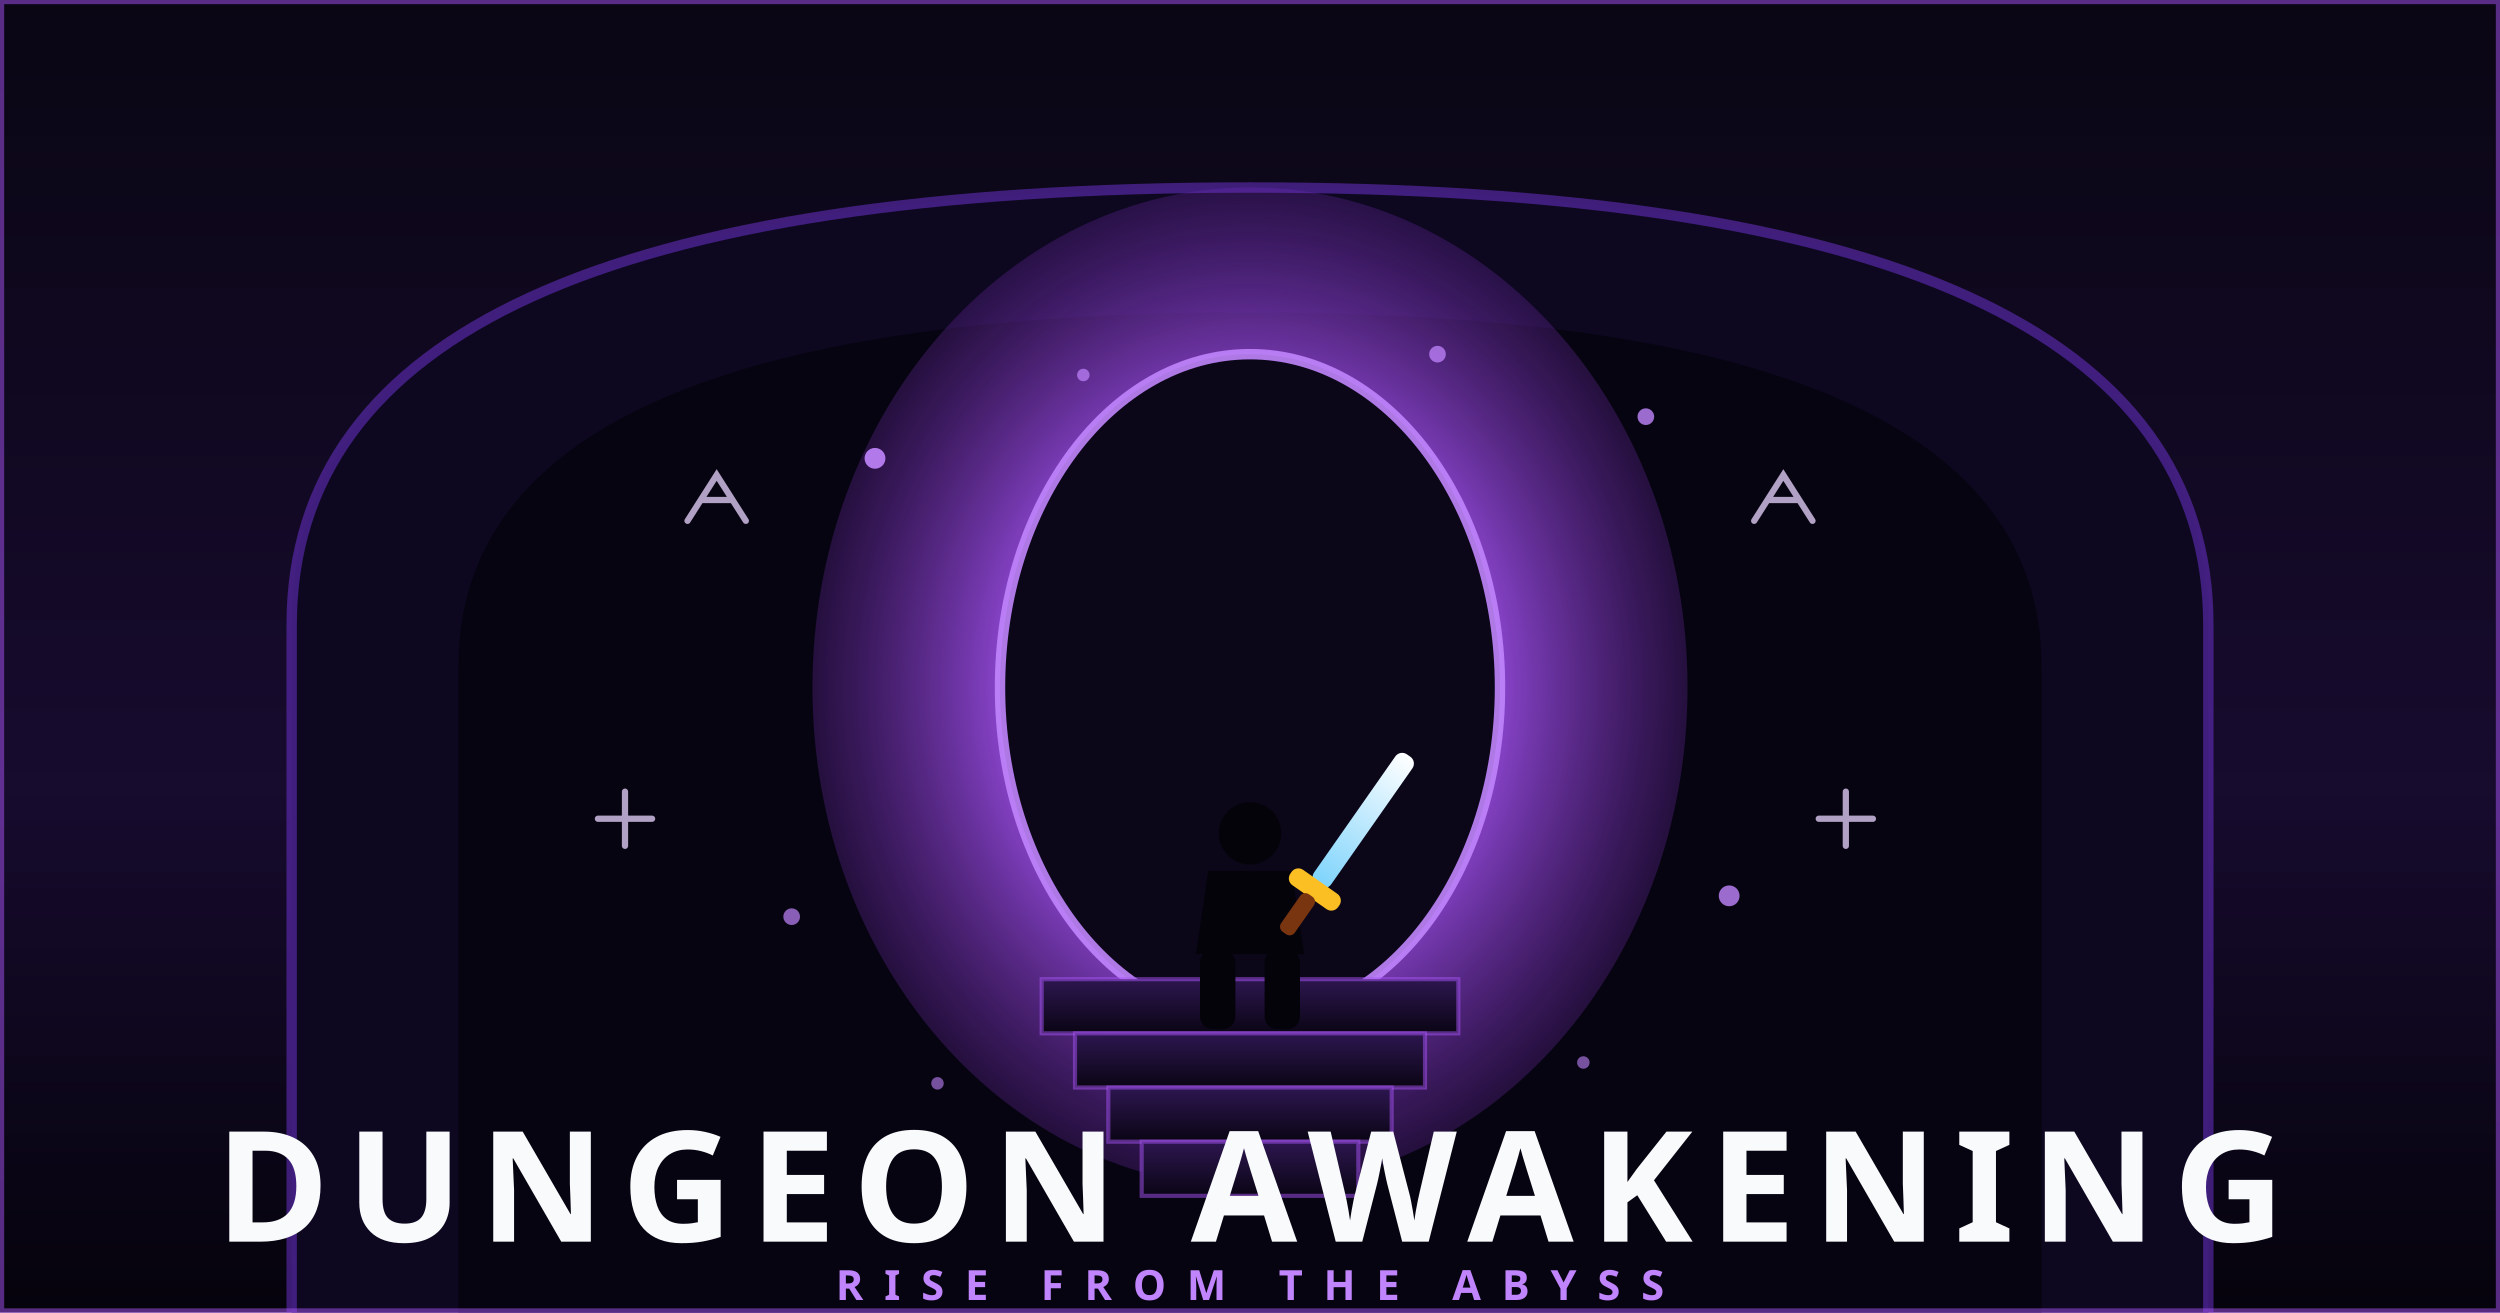
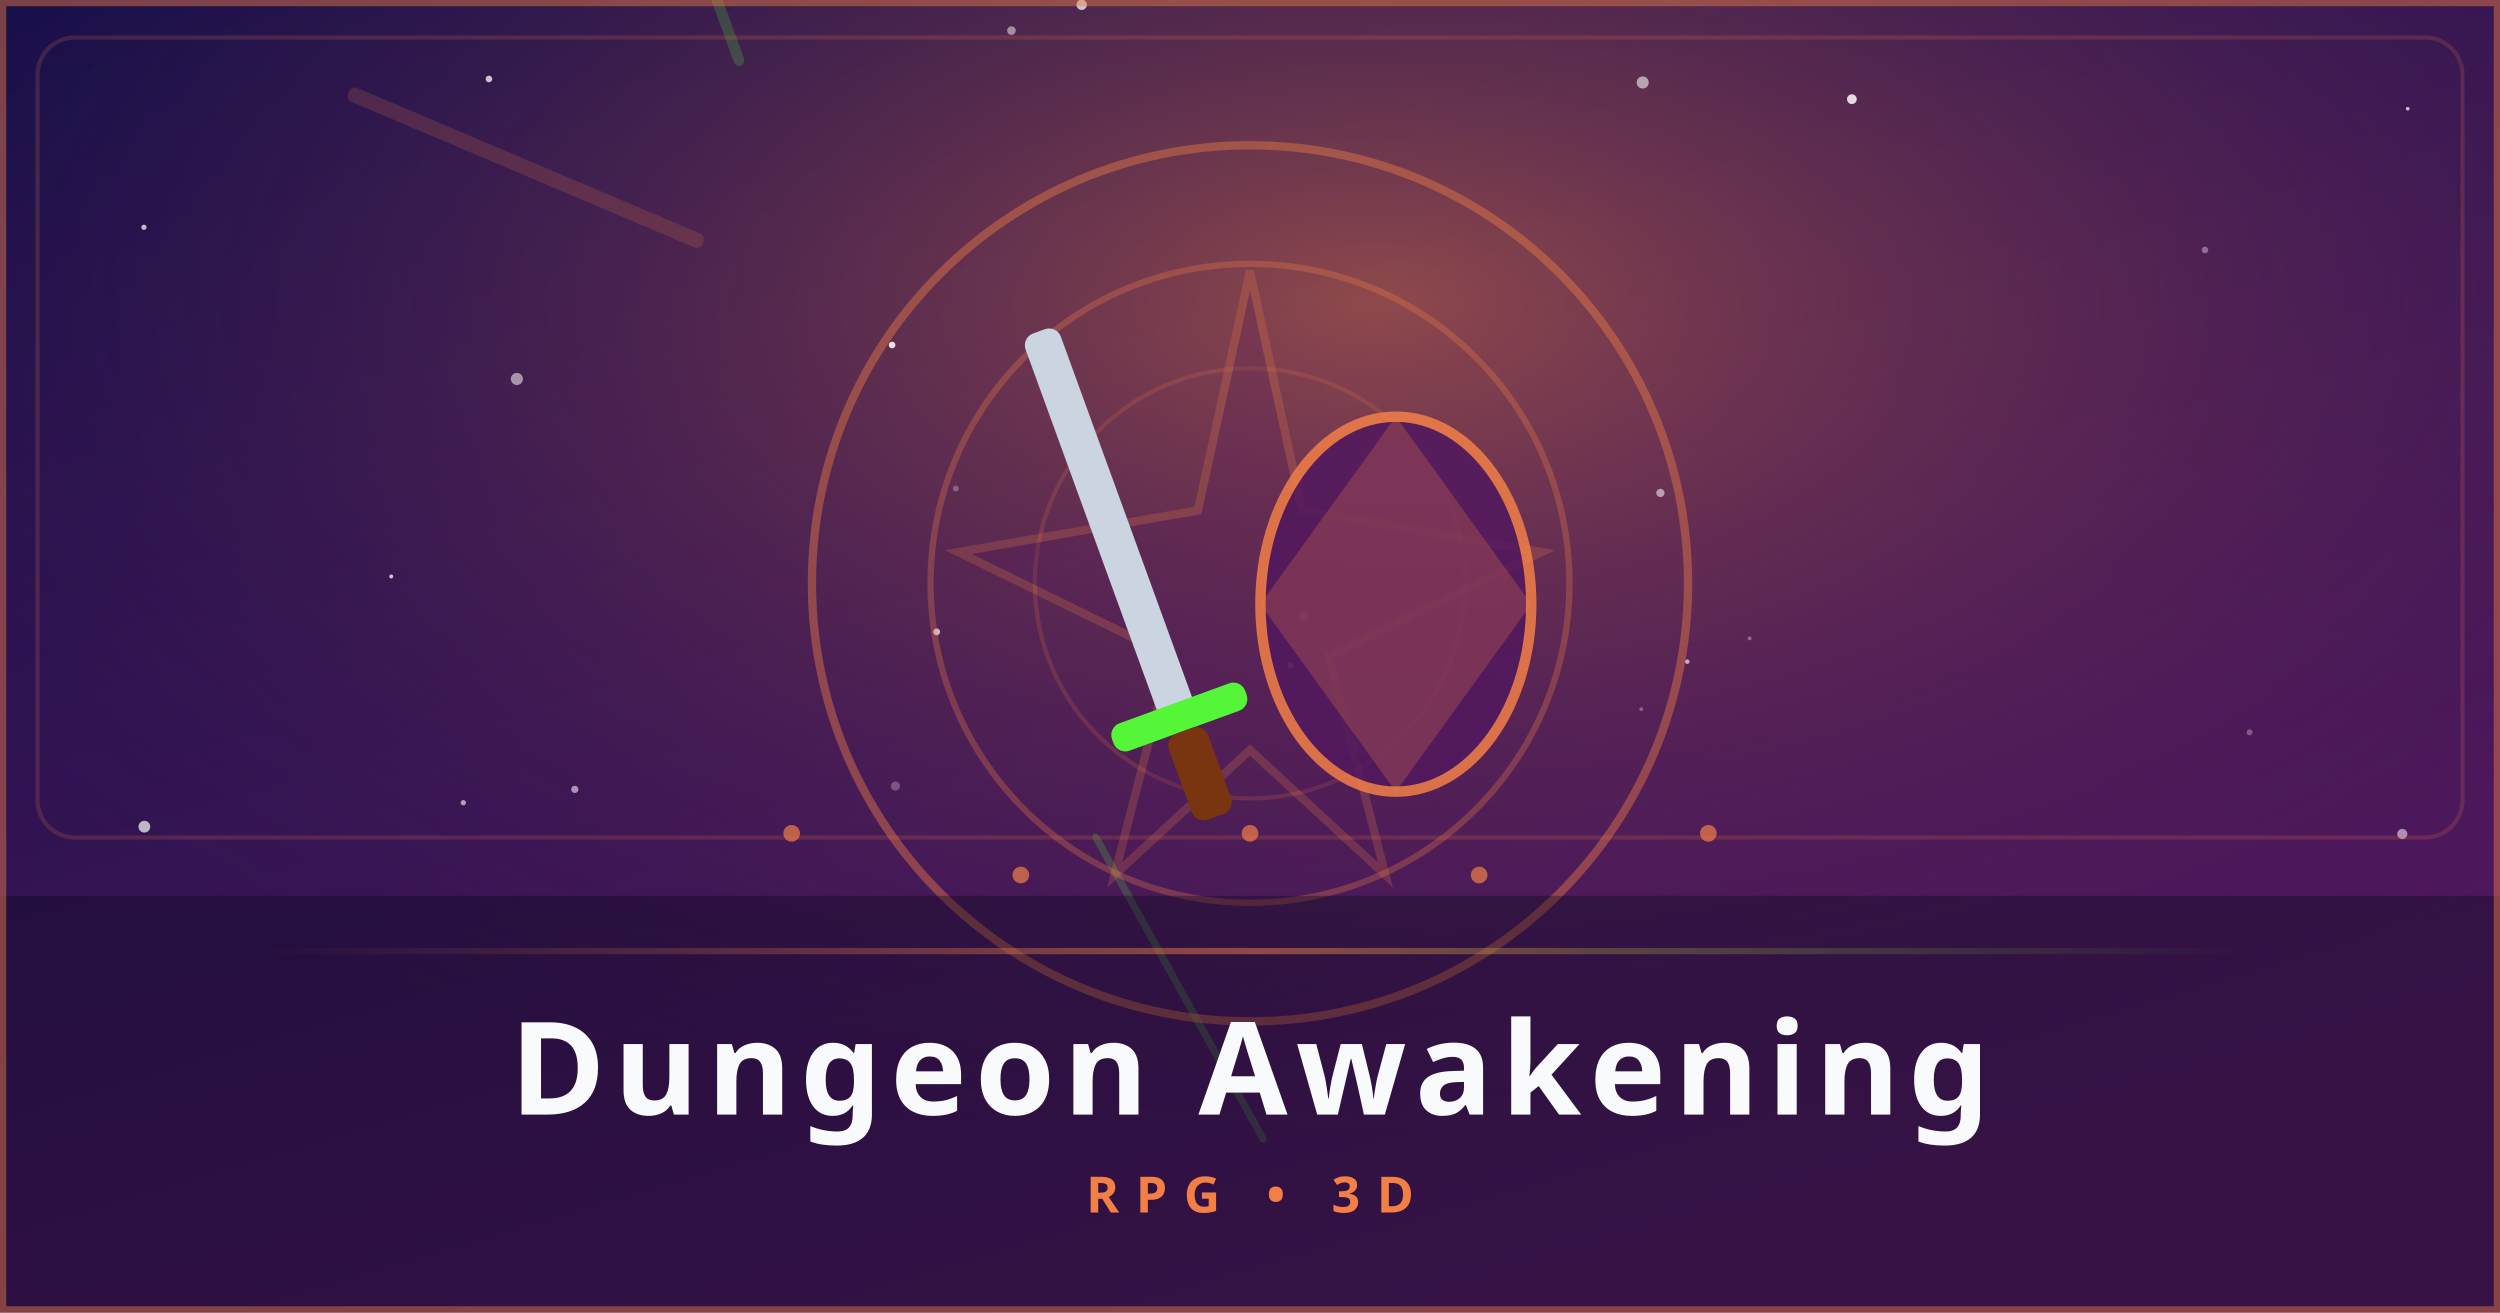
<svg xmlns="http://www.w3.org/2000/svg" viewBox="0 0 1200 630" width="1200" height="630" role="img" aria-label="Dungeon Awakening">
  <defs>
-     <linearGradient id="cave" x1="0" y1="0" x2="0" y2="1">
-       <stop offset="0%" stop-color="#0a0614" />
-       <stop offset="60%" stop-color="#170b2e" />
-       <stop offset="100%" stop-color="#05030c" />
+     <linearGradient id="bg" x1="0" y1="0" x2="0.57" y2="1">
+       <stop offset="0%" stop-color="hsla(246, 66%, 17%, 1)" />
+       <stop offset="100%" stop-color="hsla(289, 59%, 23%, 1)" />
    </linearGradient>
-     <radialGradient id="portal" cx="0.5" cy="0.5" r="0.6">
-       <stop offset="0%" stop-color="#e9d5ff" />
-       <stop offset="45%" stop-color="#a855f7" />
-       <stop offset="100%" stop-color="#6b21a8" stop-opacity="0" />
+     <radialGradient id="glow" cx="55%" cy="23%" r="65%">
+       <stop offset="0%" stop-color="hsla(20, 86%, 61%, 1)" stop-opacity="0.5" />
+       <stop offset="100%" stop-color="hsla(289, 59%, 23%, 1)" stop-opacity="0" />
    </radialGradient>
-     <linearGradient id="blade" x1="0" y1="0" x2="0" y2="1">
-       <stop offset="0%" stop-color="#ffffff" />
-       <stop offset="100%" stop-color="#7dd3fc" />
-     </linearGradient>
-     <linearGradient id="stair" x1="0" y1="0" x2="0" y2="1">
-       <stop offset="0%" stop-color="#2d1650" />
-       <stop offset="100%" stop-color="#0a0514" />
+     <linearGradient id="bar" x1="0" y1="0" x2="1" y2="0">
+       <stop offset="0%" stop-color="hsla(20, 86%, 61%, 1)" stop-opacity="0.0" />
+       <stop offset="50%" stop-color="hsla(20, 86%, 61%, 1)" stop-opacity="0.5" />
+       <stop offset="100%" stop-color="hsla(111, 91%, 59%, 1)" stop-opacity="0.0" />
    </linearGradient>
  </defs>
-   <rect width="1200" height="630" fill="url(#cave)" />
-   <path d="M140 630 L140 300 Q140 90 600 90 Q1060 90 1060 300 L1060 630" fill="#0d0720" />
-   <path d="M140 630 L140 300 Q140 90 600 90 Q1060 90 1060 300 L1060 630" fill="none" stroke="#7c3aed" stroke-opacity="0.45" stroke-width="5" />
-   <path d="M220 630 L220 320 Q220 150 600 150 Q980 150 980 320 L980 630" fill="#070412" />
-   <ellipse cx="600" cy="330" rx="210" ry="240" fill="url(#portal)" opacity="0.85" />
-   <ellipse cx="600" cy="330" rx="120" ry="160" fill="#0b0618" />
-   <ellipse cx="600" cy="330" rx="120" ry="160" fill="none" stroke="#c084fc" stroke-width="5" opacity="0.9" />
-   <g fill="url(#stair)" stroke="#a855f7" stroke-opacity="0.5" stroke-width="2">
-     <rect x="500" y="470" width="200" height="26" />
-     <rect x="516" y="496" width="168" height="26" />
-     <rect x="532" y="522" width="136" height="26" />
-     <rect x="548" y="548" width="104" height="26" />
+   <rect width="1200" height="630" fill="url(#bg)" />
+   <rect width="1200" height="630" fill="url(#glow)" />
+   <rect x="730" y="366" width="169.659" height="3.483" rx="3" fill="hsla(111, 91%, 59%, 1)" opacity="0.197" transform="rotate(61 600 210)" />
+   <rect x="137" y="223" width="184.785" height="7.219" rx="3" fill="hsla(20, 86%, 61%, 1)" opacity="0.173" transform="rotate(23 600 210)" />
+   <rect x="213" y="376" width="135.793" height="5.174" rx="3" fill="hsla(111, 91%, 59%, 1)" opacity="0.197" transform="rotate(70 600 210)" />
+   <circle cx="519.2" cy="2.3" r="2.50" fill="#fff" opacity="0.71" />
+   <circle cx="1079.8" cy="351.5" r="1.45" fill="#fff" opacity="0.28" />
+   <circle cx="485.5" cy="14.7" r="2.06" fill="#fff" opacity="0.48" />
+   <circle cx="69.1" cy="109.1" r="1.27" fill="#fff" opacity="0.70" />
+   <circle cx="787.8" cy="340.4" r="0.91" fill="#fff" opacity="0.29" />
+   <circle cx="1153.1" cy="400.3" r="2.43" fill="#fff" opacity="0.53" />
+   <circle cx="248.1" cy="181.9" r="2.91" fill="#fff" opacity="0.52" />
+   <circle cx="797.0" cy="236.6" r="1.97" fill="#fff" opacity="0.54" />
+   <circle cx="888.9" cy="47.6" r="2.34" fill="#fff" opacity="0.83" />
+   <circle cx="1155.7" cy="52.2" r="0.89" fill="#fff" opacity="0.72" />
+   <circle cx="428.2" cy="165.6" r="1.60" fill="#fff" opacity="0.85" />
+   <circle cx="234.7" cy="37.9" r="1.59" fill="#fff" opacity="0.74" />
+   <circle cx="1058.4" cy="120.0" r="1.57" fill="#fff" opacity="0.36" />
+   <circle cx="625.8" cy="295.8" r="2.36" fill="#fff" opacity="0.29" />
+   <circle cx="275.9" cy="378.9" r="1.74" fill="#fff" opacity="0.54" />
+   <circle cx="187.8" cy="276.7" r="0.96" fill="#fff" opacity="0.75" />
+   <circle cx="69.3" cy="396.8" r="2.83" fill="#fff" opacity="0.69" />
+   <circle cx="809.9" cy="317.6" r="1.09" fill="#fff" opacity="0.64" />
+   <circle cx="458.8" cy="234.5" r="1.41" fill="#fff" opacity="0.27" />
+   <circle cx="839.8" cy="306.4" r="0.93" fill="#fff" opacity="0.34" />
+   <circle cx="429.8" cy="377.3" r="2.19" fill="#fff" opacity="0.26" />
+   <circle cx="619.4" cy="319.4" r="1.40" fill="#fff" opacity="0.51" />
+   <circle cx="788.5" cy="39.6" r="2.90" fill="#fff" opacity="0.56" />
+   <circle cx="449.6" cy="303.3" r="1.64" fill="#fff" opacity="0.70" />
+   <circle cx="222.4" cy="385.3" r="1.29" fill="#fff" opacity="0.59" />
+   <circle cx="600" cy="280" r="103.267" fill="none" stroke="hsla(20, 86%, 61%, 1)" stroke-opacity="0.18" stroke-width="2" />
+   <circle cx="600" cy="280" r="153.341" fill="none" stroke="hsla(20, 86%, 61%, 1)" stroke-opacity="0.3" stroke-width="3" />
+   <circle cx="600" cy="280" r="210.265" fill="none" stroke="hsla(20, 86%, 61%, 1)" stroke-opacity="0.42" stroke-width="4" />
+   <g transform="translate(600,280)">
+     <path d="M0 -150 L25 -35 L140 -15 L38 35 L65 140 L0 80 L-65 140 L-38 35 L-140 -15 L-25 -35 Z" fill="hsla(289, 59%, 23%, 1)" opacity="0.22" stroke="hsla(20, 86%, 61%, 1)" stroke-width="4" />
+     <g transform="translate(-50,20) rotate(-20)">
+       <rect x="-9" y="-150" width="18" height="200" rx="6" fill="#cbd5e1" />
+       <rect x="-34" y="40" width="68" height="14" rx="6" fill="hsla(111, 91%, 59%, 1)" />
+       <rect x="-10" y="54" width="20" height="44" rx="6" fill="#78350f" />
+     </g>
+     <g transform="translate(70,10)">
+       <ellipse rx="65" ry="90" fill="hsla(289, 59%, 23%, 1)" opacity="0.85" stroke="hsla(20, 86%, 61%, 1)" stroke-width="5" />
+       <path d="M0 -90 L65 0 L0 90 L-65 0 Z" fill="hsla(20, 86%, 61%, 1)" opacity="0.25" />
+     </g>
+     <circle cx="-220" cy="120" r="4" fill="hsla(20, 86%, 61%, 1)" opacity="0.7" />
+     <circle cx="-110" cy="140" r="4" fill="hsla(20, 86%, 61%, 1)" opacity="0.7" />
+     <circle cx="0" cy="120" r="4" fill="hsla(20, 86%, 61%, 1)" opacity="0.7" />
+     <circle cx="110" cy="140" r="4" fill="hsla(20, 86%, 61%, 1)" opacity="0.7" />
+     <circle cx="220" cy="120" r="4" fill="hsla(20, 86%, 61%, 1)" opacity="0.7" />
  </g>
-   <g stroke="#e9d5ff" stroke-width="3" stroke-linecap="round" opacity="0.75" fill="none">
-     <path d="M330 250 l14 -22 l14 22 M337 240 h14" />
-     <path d="M842 250 l14 -22 l14 22 M849 240 h14" />
-     <path d="M300 380 v26 M287 393 h26" />
-     <path d="M886 380 v26 M873 393 h26" />
-   </g>
-   <g fill="#c084fc">
-     <circle cx="420" cy="220" r="5" opacity="0.9" />
-     <circle cx="790" cy="200" r="4" opacity="0.8" />
-     <circle cx="380" cy="440" r="4" opacity="0.7" />
-     <circle cx="830" cy="430" r="5" opacity="0.8" />
-     <circle cx="520" cy="180" r="3" opacity="0.7" />
-     <circle cx="690" cy="170" r="4" opacity="0.75" />
-     <circle cx="450" cy="520" r="3" opacity="0.6" />
-     <circle cx="760" cy="510" r="3" opacity="0.6" />
-   </g>
-   <g transform="translate(600 452)" fill="#04030a">
-     <circle cx="0" cy="-52" r="15" />
-     <path d="M-20 -34 L20 -34 L26 6 L-26 6 Z" />
-     <rect x="-24" y="4" width="17" height="38" rx="6" />
-     <rect x="7" y="4" width="17" height="38" rx="6" />
-   </g>
-   <g transform="translate(636 420) rotate(35)">
-     <rect x="-5" y="-70" width="10" height="76" rx="4" fill="url(#blade)" />
-     <rect x="-14" y="4" width="28" height="9" rx="4" fill="#fbbf24" />
-     <rect x="-4" y="12" width="8" height="22" rx="3" fill="#78350f" />
-   </g>
-   <text x="600" y="596" text-anchor="middle" font-family="Verdana, Geneva, sans-serif" font-size="74" font-weight="bold" letter-spacing="8" fill="#f8fafc">DUNGEON AWAKENING</text>
-   <text x="600" y="624" text-anchor="middle" font-family="Verdana, Geneva, sans-serif" font-size="20" font-weight="bold" letter-spacing="10" fill="#c084fc">RISE FROM THE ABYSS</text>
-   <rect x="0.5" y="0.5" width="1199" height="629" fill="none" stroke="#a855f7" stroke-opacity="0.5" stroke-width="3" />
+   <rect x="18" y="18" width="1164" height="384" rx="18" fill="none" stroke="hsla(20, 86%, 61%, 1)" stroke-opacity="0.18" stroke-width="2" />
+   <rect x="0" y="430" width="1200" height="200" fill="#020617" opacity="0.35" />
+   <rect x="120" y="455" width="960" height="3" rx="2" fill="url(#bar)" />
+   <text x="600" y="535" text-anchor="middle" font-family="Verdana, Geneva, sans-serif" font-size="62" font-weight="800" letter-spacing="4" fill="#f8fafc">Dungeon Awakening</text>
+   <text x="600" y="582" text-anchor="middle" font-family="Verdana, Geneva, sans-serif" font-size="24" font-weight="700" letter-spacing="8" fill="hsla(20, 86%, 61%, 1)">RPG • 3D</text>
+   <rect x="1.5" y="1.5" width="1197" height="627" fill="none" stroke="hsla(20, 86%, 61%, 1)" stroke-opacity="0.45" stroke-width="3" />
</svg>
